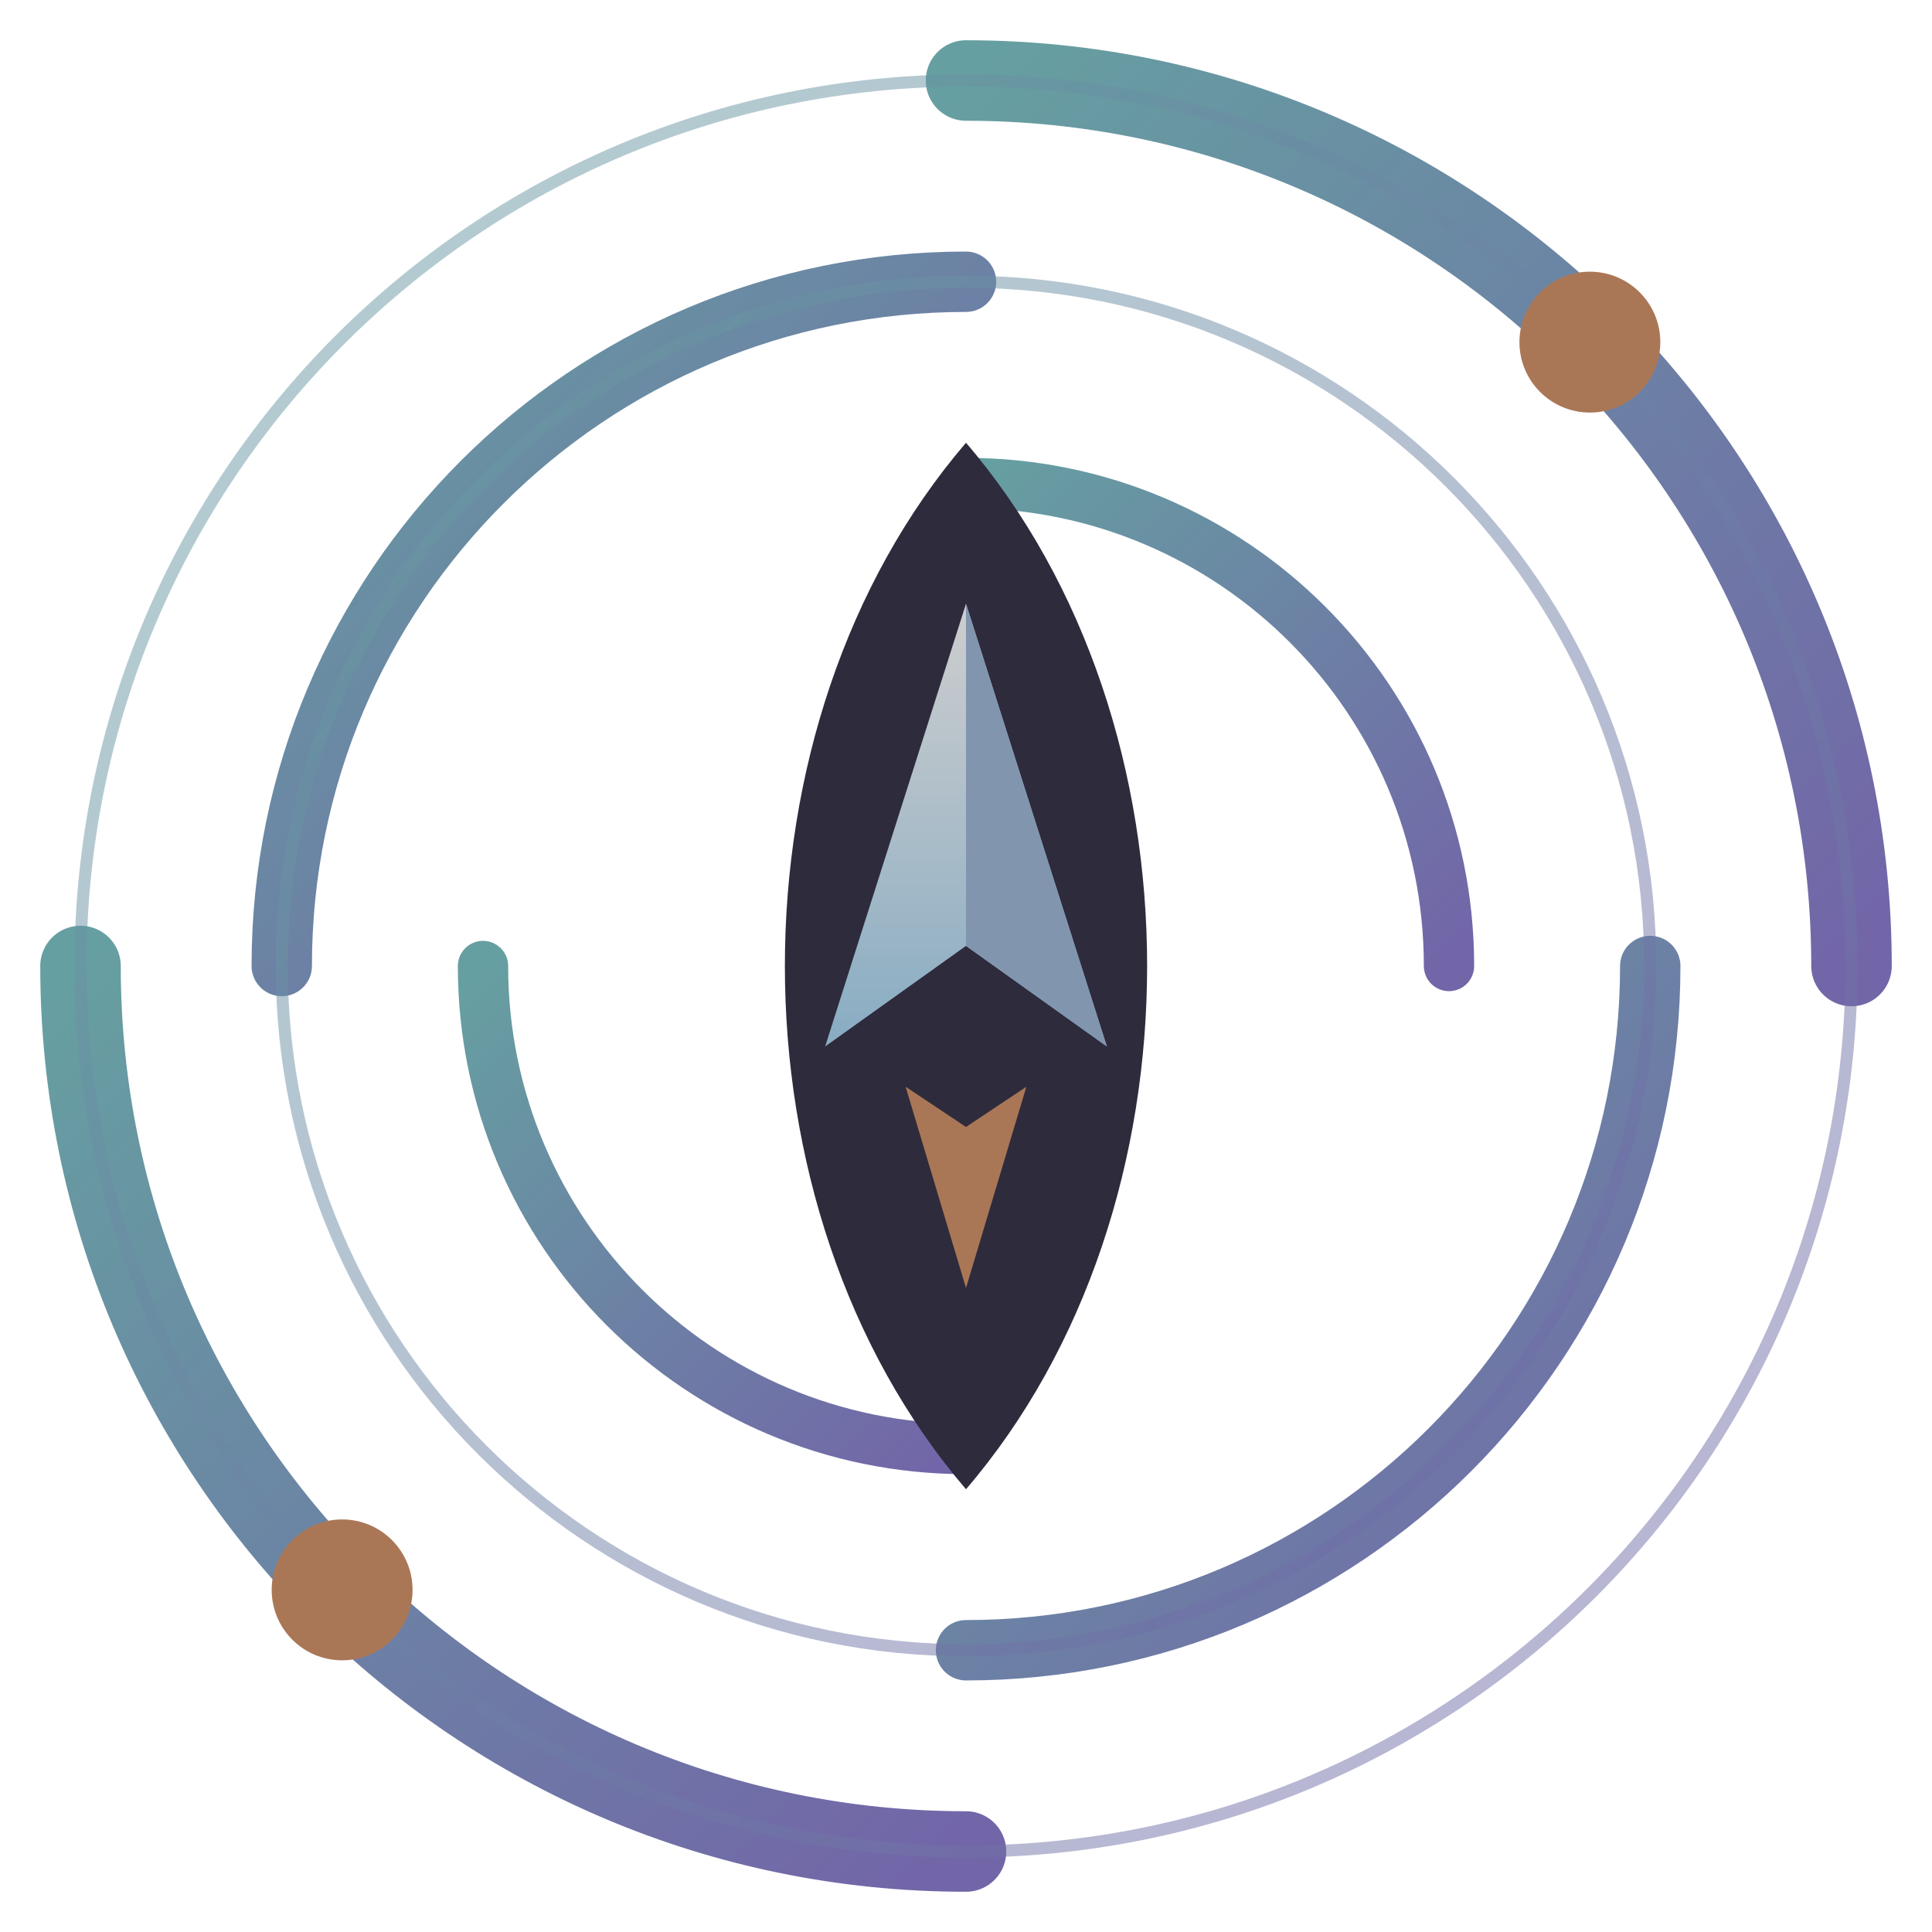
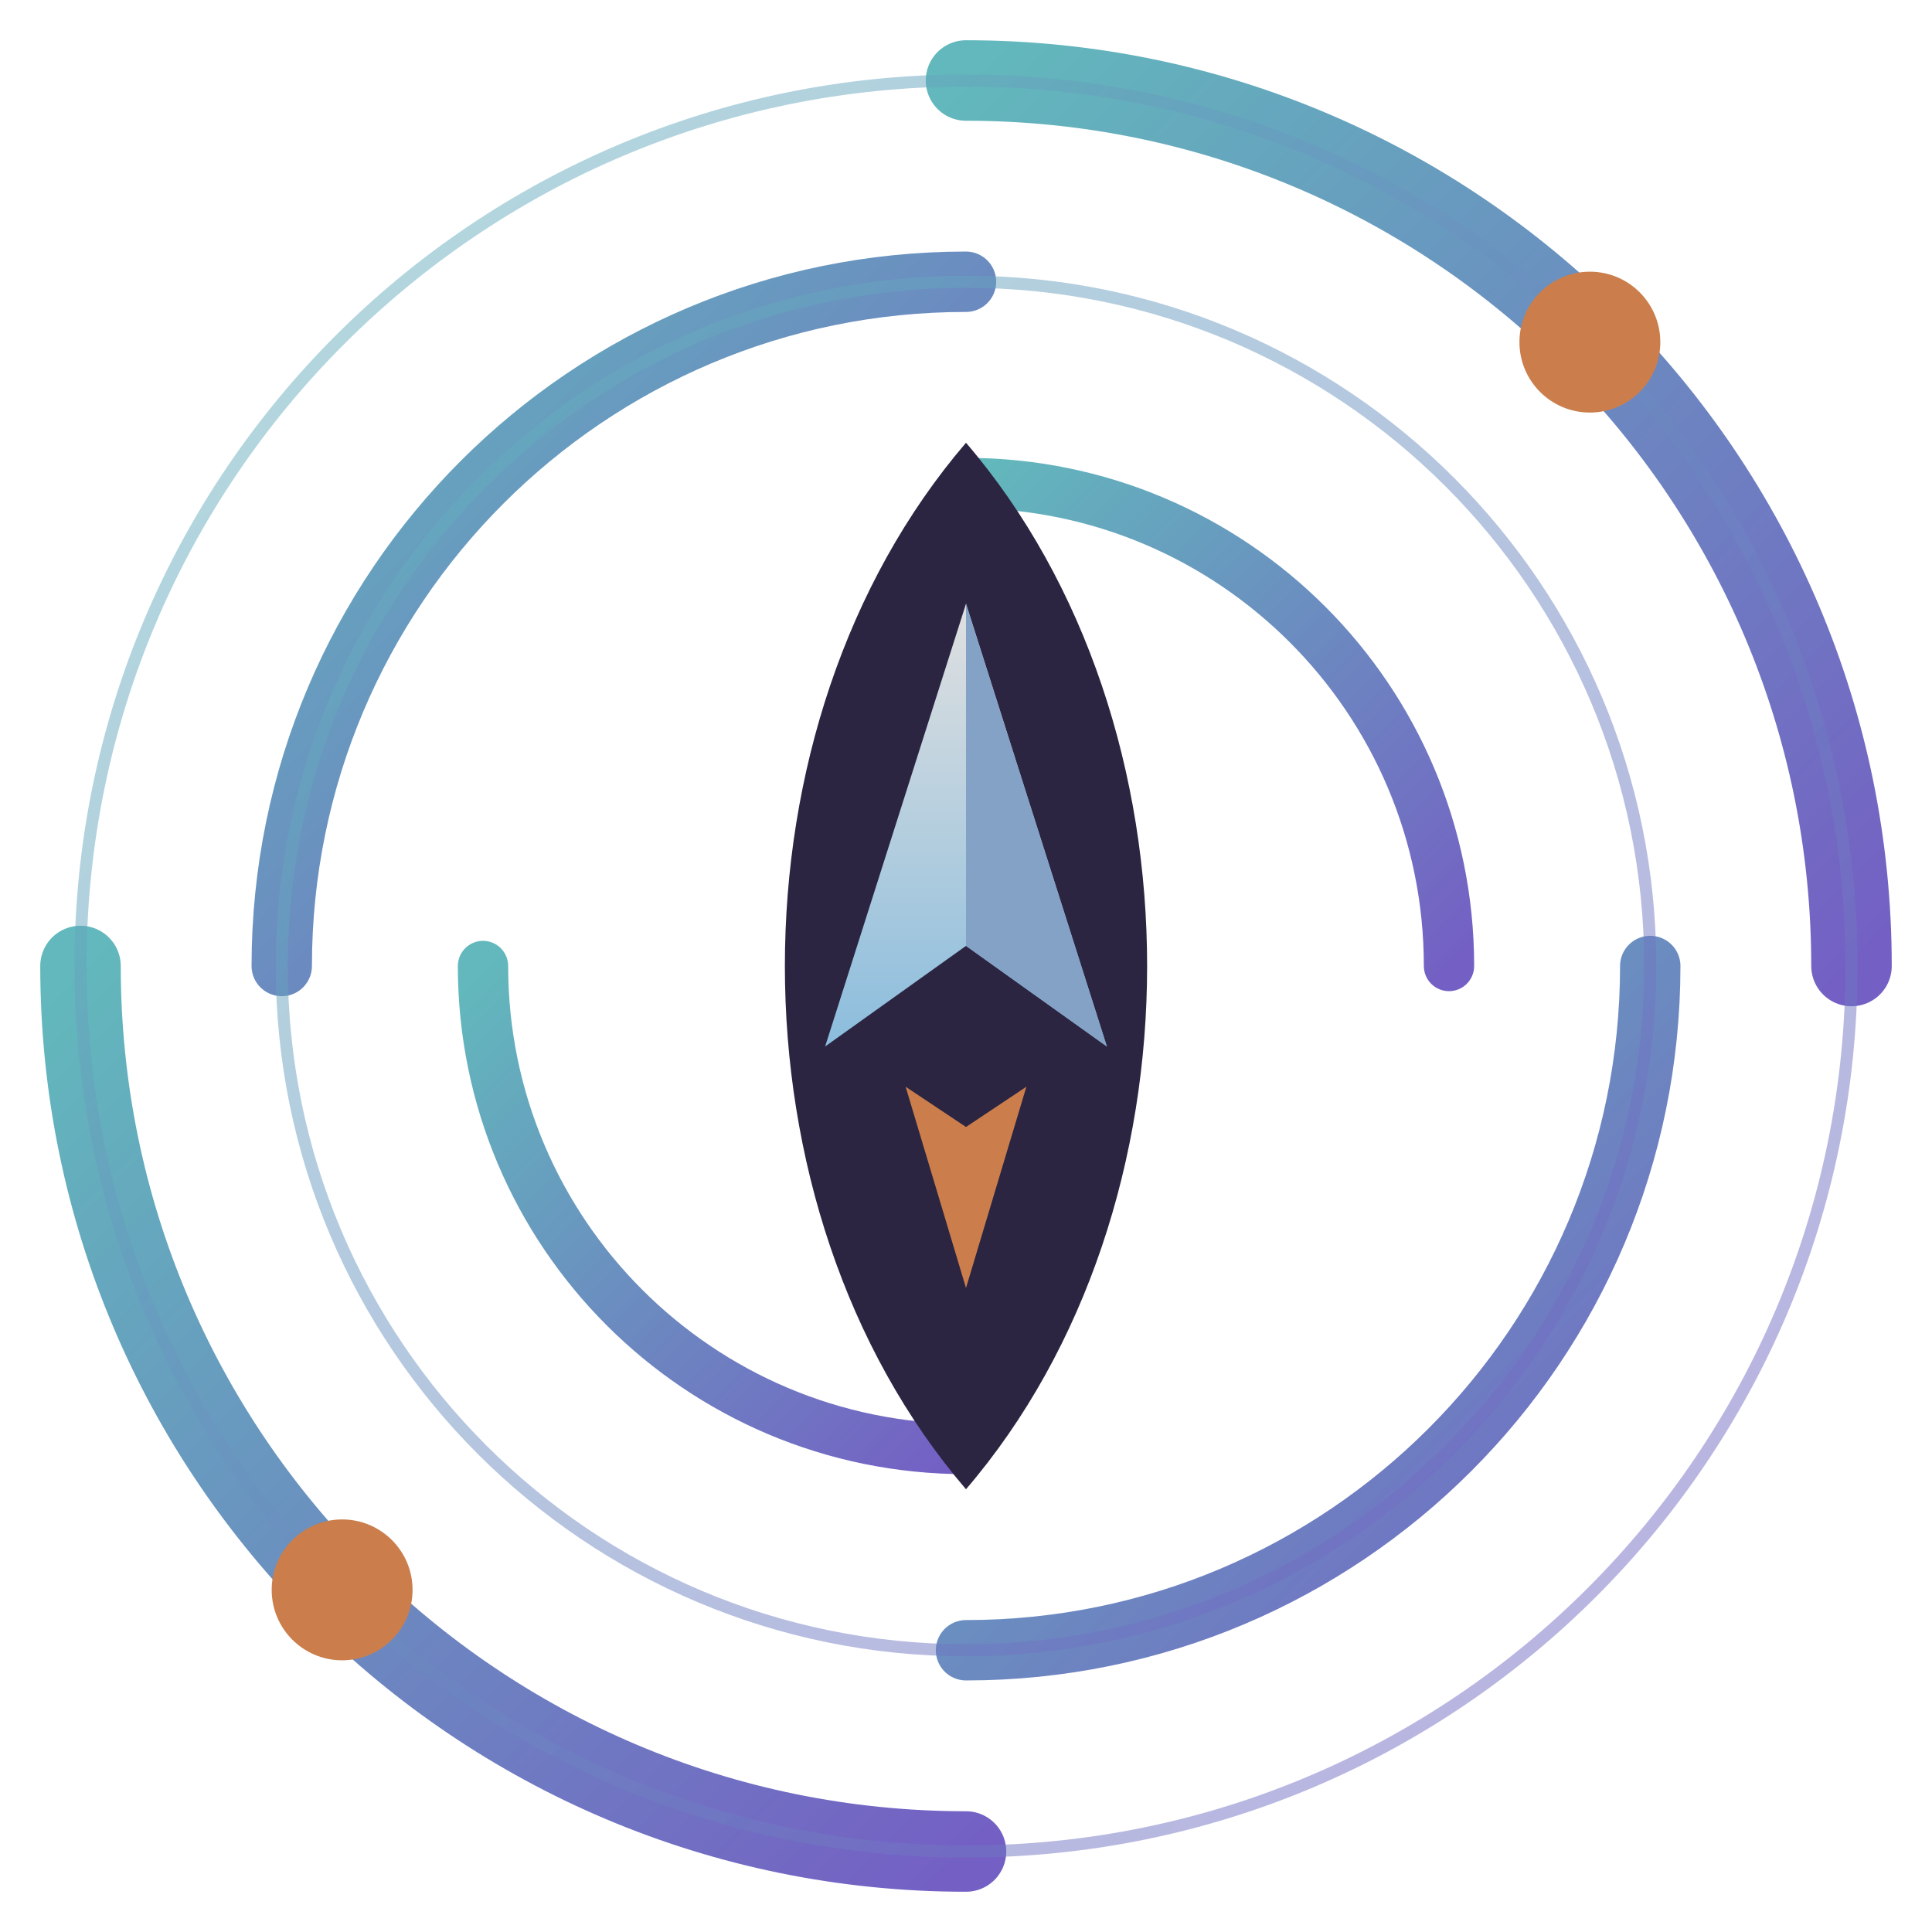
<svg xmlns="http://www.w3.org/2000/svg" viewBox="0 0 96 96">
  <defs>
    <linearGradient id="hc-a" x1="0" y1="0" x2="1" y2="1">
-       <stop offset="0" stop-color="#669fa1" />
-       <stop offset="1" stop-color="#7265a8" />
+       <stop offset="0" stop-color="#62b8bc" />
+       <stop offset="1" stop-color="#7460c4" />
    </linearGradient>
    <linearGradient id="hc-b" x1="0" y1="0" x2="0" y2="1">
-       <stop offset="0" stop-color="#cecece" />
-       <stop offset="1" stop-color="#88acc3" />
+       <stop offset="0" stop-color="#e0e0e0" />
+       <stop offset="1" stop-color="#8bbddd" />
    </linearGradient>
  </defs>
  <g fill="none" stroke="url(#hc-a)" stroke-linecap="round">
    <path d="M48 4a44 44 0 0 1 44 44" stroke-width="4" />
    <path d="M48 92a44 44 0 0 1-44-44" stroke-width="4" />
    <path d="M82 48a34 34 0 0 1-34 34" stroke-width="3" />
    <path d="M14 48a34 34 0 0 1 34-34" stroke-width="3" />
    <path d="M48 24a24 24 0 0 1 24 24" stroke-width="2.500" />
    <path d="M48 72a24 24 0 0 1-24-24" stroke-width="2.500" />
    <circle cx="48" cy="48" r="44" stroke-width=".6" opacity=".5" />
    <circle cx="48" cy="48" r="34" stroke-width=".6" opacity=".5" />
  </g>
-   <path d="M48 22 C60 36 60 60 48 74 C36 60 36 36 48 22 Z" fill="#2e2b3c" />
+   <path d="M48 22 C60 36 60 60 48 74 C36 60 36 36 48 22 Z" fill="#2b2542" />
  <path d="M48 30 L55 52 L48 47 L41 52 Z" fill="url(#hc-b)" />
-   <path d="M48 30 L55 52 L48 47 Z" fill="#8195af" />
-   <path d="M45 54l3 10 3-10-3 2z" fill="#aa7756" />
-   <circle cx="79" cy="17" r="3.500" fill="#aa7756" />
-   <circle cx="17" cy="79" r="3.500" fill="#aa7756" />
+   <path d="M48 30 L55 52 L48 47 Z" fill="#84a1c6" />
+   <path d="M45 54l3 10 3-10-3 2z" fill="#cb7e4b" />
+   <circle cx="79" cy="17" r="3.500" fill="#cb7e4b" />
+   <circle cx="17" cy="79" r="3.500" fill="#cb7e4b" />
</svg>
